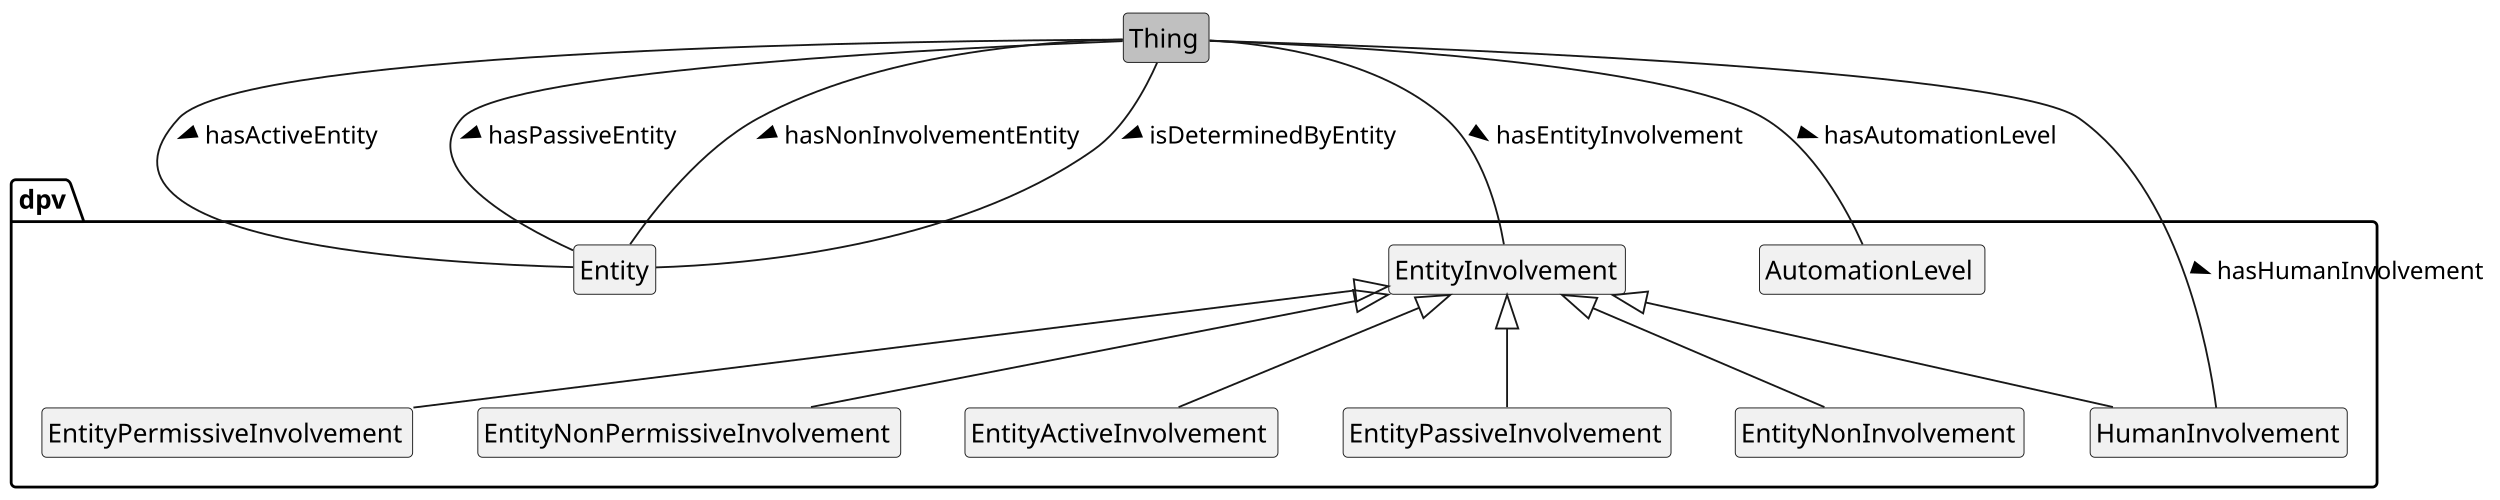
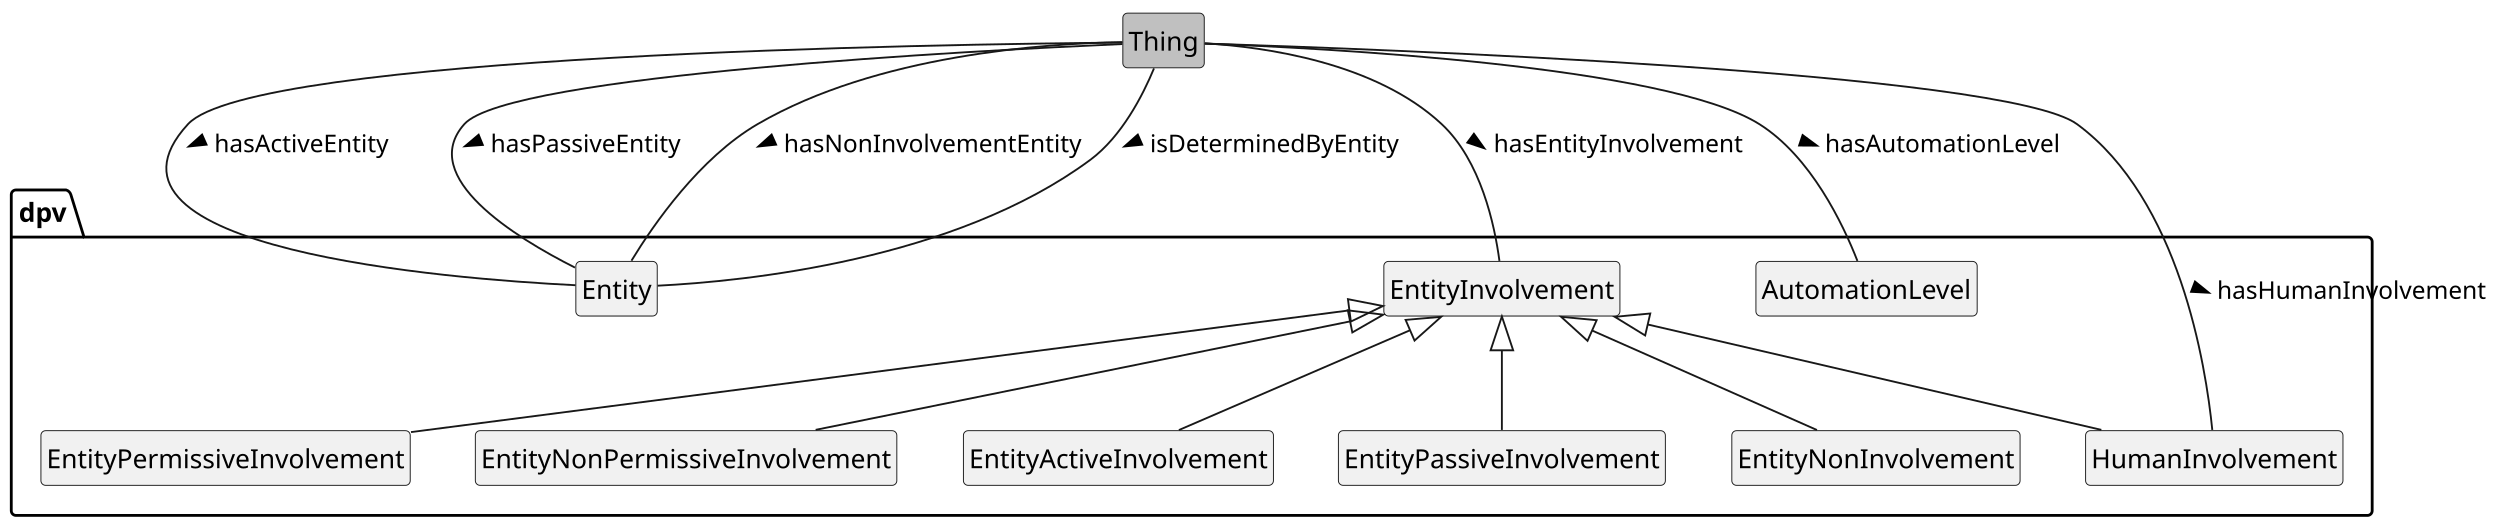
- <svg xmlns="http://www.w3.org/2000/svg" contentStyleType="text/css" height="268px" preserveAspectRatio="none" style="width:1342px;height:268px;background:#FFFFFF;" version="1.1" viewBox="0 0 1342 268" width="1342px" zoomAndPan="magnify">
+ <svg xmlns="http://www.w3.org/2000/svg" contentStyleType="text/css" data-diagram-type="CLASS" height="281px" preserveAspectRatio="none" style="width:1330px;height:281px;background:#FFFFFF;" version="1.1" viewBox="0 0 1330 281" width="1330px" zoomAndPan="magnify">
  <defs />
  <g>
-     <g id="cluster_dpv">
-       <path d="M8.5,96.48 L35.5,96.48 A3.75,3.75 0 0 1 38,98.98 L45,118.968 L1273.5,118.968 A2.5,2.5 0 0 1 1276,121.468 L1276,258.96 A2.5,2.5 0 0 1 1273.5,261.46 L8.5,261.46 A2.5,2.5 0 0 1 6,258.96 L6,98.98 A2.5,2.5 0 0 1 8.5,96.48 " fill="none" style="stroke:#000000;stroke-width:1.5;" />
-       <line style="stroke:#000000;stroke-width:1.5;" x1="6" x2="45" y1="118.968" y2="118.968" />
-       <text fill="#000000" font-family="sans-serif" font-size="14" font-weight="bold" lengthAdjust="spacing" textLength="26" x="10" y="112.015">dpv</text>
+     <g class="cluster" data-entity="dpv" data-source-line="5" data-uid="ent0003" id="cluster_dpv">
+       <path d="M8.5,101.06 L35.19,101.06 A3.75,3.75 0 0 1 37.69,103.56 L44.69,126.128 L1259.5,126.128 A2.5,2.5 0 0 1 1262,128.628 L1262,271.7 A2.5,2.5 0 0 1 1259.5,274.2 L8.5,274.2 A2.5,2.5 0 0 1 6,271.7 L6,103.56 A2.5,2.5 0 0 1 8.5,101.06" fill="none" style="stroke:#000000;stroke-width:1.5;" />
+       <line style="stroke:#000000;stroke-width:1.5;" x1="6" x2="44.69" y1="126.128" y2="126.128" />
+       <text fill="#000000" font-family="sans-serif" font-size="14" font-weight="bold" lengthAdjust="spacing" textLength="25.69" x="10" y="118.026">dpv</text>
    </g>
-     <g id="elem_Entity">
-       <rect codeLine="6" fill="#F1F1F1" height="26.488" id="Entity" rx="2.5" ry="2.5" style="stroke:#181818;stroke-width:0.5;" width="44" x="308" y="131.48" />
-       <text fill="#000000" font-family="sans-serif" font-size="14" lengthAdjust="spacing" textLength="38" x="311" y="150.015">Entity</text>
+     <g class="entity" data-entity="Entity" data-source-line="6" data-uid="ent0004" id="entity_Entity">
+       <rect fill="#F1F1F1" height="29.068" rx="2.5" ry="2.5" style="stroke:#181818;stroke-width:0.5;" width="43.296" x="306.35" y="139.06" />
+       <text fill="#000000" font-family="sans-serif" font-size="14" lengthAdjust="spacing" textLength="37.296" x="309.35" y="159.026">Entity</text>
    </g>
-     <g id="elem_EntityInvolvement">
-       <rect codeLine="7" fill="#F1F1F1" height="26.488" id="EntityInvolvement" rx="2.5" ry="2.5" style="stroke:#181818;stroke-width:0.5;" width="127" x="745.5" y="131.48" />
-       <text fill="#000000" font-family="sans-serif" font-size="14" lengthAdjust="spacing" textLength="121" x="748.5" y="150.015">EntityInvolvement</text>
+     <g class="entity" data-entity="EntityInvolvement" data-source-line="7" data-uid="ent0005" id="entity_EntityInvolvement">
+       <rect fill="#F1F1F1" height="29.068" rx="2.5" ry="2.5" style="stroke:#181818;stroke-width:0.5;" width="125.588" x="736.21" y="139.06" />
+       <text fill="#000000" font-family="sans-serif" font-size="14" lengthAdjust="spacing" textLength="119.588" x="739.21" y="159.026">EntityInvolvement</text>
    </g>
-     <g id="elem_EntityPermissiveInvolvement">
-       <rect codeLine="8" fill="#F1F1F1" height="26.488" id="EntityPermissiveInvolvement" rx="2.5" ry="2.5" style="stroke:#181818;stroke-width:0.5;" width="199" x="22.5" y="218.97" />
-       <text fill="#000000" font-family="sans-serif" font-size="14" lengthAdjust="spacing" textLength="193" x="25.5" y="237.505">EntityPermissiveInvolvement</text>
+     <g class="entity" data-entity="EntityPermissiveInvolvement" data-source-line="8" data-uid="ent0006" id="entity_EntityPermissiveInvolvement">
+       <rect fill="#F1F1F1" height="29.068" rx="2.5" ry="2.5" style="stroke:#181818;stroke-width:0.5;" width="196.469" x="21.77" y="229.13" />
+       <text fill="#000000" font-family="sans-serif" font-size="14" lengthAdjust="spacing" textLength="190.469" x="24.77" y="249.096">EntityPermissiveInvolvement</text>
    </g>
-     <g id="elem_EntityNonPermissiveInvolvement">
-       <rect codeLine="9" fill="#F1F1F1" height="26.488" id="EntityNonPermissiveInvolvement" rx="2.5" ry="2.5" style="stroke:#181818;stroke-width:0.5;" width="227" x="256.5" y="218.97" />
-       <text fill="#000000" font-family="sans-serif" font-size="14" lengthAdjust="spacing" textLength="221" x="259.5" y="237.505">EntityNonPermissiveInvolvement</text>
+     <g class="entity" data-entity="EntityNonPermissiveInvolvement" data-source-line="9" data-uid="ent0007" id="entity_EntityNonPermissiveInvolvement">
+       <rect fill="#F1F1F1" height="29.068" rx="2.5" ry="2.5" style="stroke:#181818;stroke-width:0.5;" width="224.231" x="252.88" y="229.13" />
+       <text fill="#000000" font-family="sans-serif" font-size="14" lengthAdjust="spacing" textLength="218.231" x="255.88" y="249.096">EntityNonPermissiveInvolvement</text>
    </g>
-     <g id="elem_EntityActiveInvolvement">
-       <rect codeLine="10" fill="#F1F1F1" height="26.488" id="EntityActiveInvolvement" rx="2.5" ry="2.5" style="stroke:#181818;stroke-width:0.5;" width="168" x="518" y="218.97" />
-       <text fill="#000000" font-family="sans-serif" font-size="14" lengthAdjust="spacing" textLength="162" x="521" y="237.505">EntityActiveInvolvement</text>
+     <g class="entity" data-entity="EntityActiveInvolvement" data-source-line="10" data-uid="ent0008" id="entity_EntityActiveInvolvement">
+       <rect fill="#F1F1F1" height="29.068" rx="2.5" ry="2.5" style="stroke:#181818;stroke-width:0.5;" width="164.927" x="512.54" y="229.13" />
+       <text fill="#000000" font-family="sans-serif" font-size="14" lengthAdjust="spacing" textLength="158.927" x="515.54" y="249.096">EntityActiveInvolvement</text>
    </g>
-     <g id="elem_EntityPassiveInvolvement">
-       <rect codeLine="11" fill="#F1F1F1" height="26.488" id="EntityPassiveInvolvement" rx="2.5" ry="2.5" style="stroke:#181818;stroke-width:0.5;" width="176" x="721" y="218.97" />
-       <text fill="#000000" font-family="sans-serif" font-size="14" lengthAdjust="spacing" textLength="170" x="724" y="237.505">EntityPassiveInvolvement</text>
+     <g class="entity" data-entity="EntityPassiveInvolvement" data-source-line="11" data-uid="ent0009" id="entity_EntityPassiveInvolvement">
+       <rect fill="#F1F1F1" height="29.068" rx="2.5" ry="2.5" style="stroke:#181818;stroke-width:0.5;" width="173.943" x="712.03" y="229.13" />
+       <text fill="#000000" font-family="sans-serif" font-size="14" lengthAdjust="spacing" textLength="167.943" x="715.03" y="249.096">EntityPassiveInvolvement</text>
    </g>
-     <g id="elem_EntityNonInvolvement">
-       <rect codeLine="12" fill="#F1F1F1" height="26.488" id="EntityNonInvolvement" rx="2.5" ry="2.5" style="stroke:#181818;stroke-width:0.5;" width="155" x="931.5" y="218.97" />
-       <text fill="#000000" font-family="sans-serif" font-size="14" lengthAdjust="spacing" textLength="149" x="934.5" y="237.505">EntityNonInvolvement</text>
+     <g class="entity" data-entity="EntityNonInvolvement" data-source-line="12" data-uid="ent0010" id="entity_EntityNonInvolvement">
+       <rect fill="#F1F1F1" height="29.068" rx="2.5" ry="2.5" style="stroke:#181818;stroke-width:0.5;" width="153.349" x="921.33" y="229.13" />
+       <text fill="#000000" font-family="sans-serif" font-size="14" lengthAdjust="spacing" textLength="147.349" x="924.33" y="249.096">EntityNonInvolvement</text>
    </g>
-     <g id="elem_HumanInvolvement">
-       <rect codeLine="13" fill="#F1F1F1" height="26.488" id="HumanInvolvement" rx="2.5" ry="2.5" style="stroke:#181818;stroke-width:0.5;" width="138" x="1122" y="218.97" />
-       <text fill="#000000" font-family="sans-serif" font-size="14" lengthAdjust="spacing" textLength="132" x="1125" y="237.505">HumanInvolvement</text>
+     <g class="entity" data-entity="HumanInvolvement" data-source-line="13" data-uid="ent0011" id="entity_HumanInvolvement">
+       <rect fill="#F1F1F1" height="29.068" rx="2.5" ry="2.5" style="stroke:#181818;stroke-width:0.5;" width="136.913" x="1109.54" y="229.13" />
+       <text fill="#000000" font-family="sans-serif" font-size="14" lengthAdjust="spacing" textLength="130.913" x="1112.54" y="249.096">HumanInvolvement</text>
    </g>
-     <g id="elem_AutomationLevel">
-       <rect codeLine="14" fill="#F1F1F1" height="26.488" id="AutomationLevel" rx="2.5" ry="2.5" style="stroke:#181818;stroke-width:0.5;" width="121" x="944.5" y="131.48" />
-       <text fill="#000000" font-family="sans-serif" font-size="14" lengthAdjust="spacing" textLength="115" x="947.5" y="150.015">AutomationLevel</text>
+     <g class="entity" data-entity="AutomationLevel" data-source-line="14" data-uid="ent0012" id="entity_AutomationLevel">
+       <rect fill="#F1F1F1" height="29.068" rx="2.5" ry="2.5" style="stroke:#181818;stroke-width:0.5;" width="117.706" x="934.15" y="139.06" />
+       <text fill="#000000" font-family="sans-serif" font-size="14" lengthAdjust="spacing" textLength="111.706" x="937.15" y="159.026">AutomationLevel</text>
    </g>
-     <g id="elem_Thing">
-       <rect codeLine="3" fill="#C0C0C0" height="26.488" id="Thing" rx="2.5" ry="2.5" style="stroke:#181818;stroke-width:0.5;" width="46" x="603" y="7" />
-       <text fill="#000000" font-family="sans-serif" font-size="14" lengthAdjust="spacing" textLength="40" x="606" y="25.535">Thing</text>
+     <g class="entity" data-entity="Thing" data-source-line="3" data-uid="ent0002" id="entity_Thing">
+       <rect fill="#C0C0C0" height="29.068" rx="2.5" ry="2.5" style="stroke:#181818;stroke-width:0.5;" width="43.31" x="597.35" y="7" />
+       <text fill="#000000" font-family="sans-serif" font-size="14" lengthAdjust="spacing" textLength="37.31" x="600.35" y="26.966">Thing</text>
    </g>
-     <g id="link_Thing_EntityInvolvement">
-       <path codeLine="18" d="M649.27,21.69 C681.57,23.54 740.04,31.46 776,63.48 C796.14,81.42 804.25,113.5 807.3,131.18 " fill="none" id="Thing-EntityInvolvement" style="stroke:#181818;stroke-width:1.0;" />
-       <polygon fill="#000000" points="798.11,74.983,792.349,67.416,789.001,72.247,798.11,74.983" style="stroke:#000000;stroke-width:1.0;" />
-       <text fill="#000000" font-family="sans-serif" font-size="13" lengthAdjust="spacing" textLength="135" x="803" y="77.048">hasEntityInvolvement</text>
+     <g class="link" data-entity-1="Thing" data-entity-2="EntityInvolvement" data-source-line="18" data-uid="lnk13" id="link_Thing_EntityInvolvement">
+       <path codeLine="18" d="M641.07,23.06 C672.91,25 731.77,33.16 767,66.06 C787.84,85.53 795.17,119.76 797.7,138.81" fill="none" id="Thing-EntityInvolvement" style="stroke:#181818;stroke-width:1;" />
+       <polygon fill="#000000" points="789.641,78.885,784.114,71.145,780.62,75.873,789.641,78.885" style="stroke:#000000;stroke-width:1;" />
+       <text fill="#000000" font-family="sans-serif" font-size="13" lengthAdjust="spacing" textLength="132.6" x="794.62" y="80.957">hasEntityInvolvement</text>
    </g>
-     <g id="link_EntityInvolvement_EntityPermissiveInvolvement">
-       <path codeLine="19" d="M727.428,155.882 C607.518,170.803 365.32,200.94 221.92,218.78 " fill="none" id="EntityInvolvement-backto-EntityPermissiveInvolvement" style="stroke:#181818;stroke-width:1.0;" />
-       <polygon fill="none" points="745.29,153.66,726.687,149.929,728.169,161.837,745.29,153.66" style="stroke:#181818;stroke-width:1.0;" />
+     <g class="link" data-entity-1="EntityInvolvement" data-entity-2="EntityPermissiveInvolvement" data-source-line="19" data-uid="lnk14" id="link_EntityInvolvement_EntityPermissiveInvolvement">
+       <path codeLine="19" d="M717.88,165.116 C599.2,180.516 360.24,211.51 218.65,229.87" fill="none" id="EntityInvolvement-backto-EntityPermissiveInvolvement" style="stroke:#181818;stroke-width:1;" />
+       <polygon fill="none" points="735.73,162.8,717.108,159.166,718.652,171.066,735.73,162.8" style="stroke:#181818;stroke-width:1;" />
    </g>
-     <g id="link_EntityInvolvement_EntityNonPermissiveInvolvement">
-       <path codeLine="20" d="M727.502,161.599 C644.742,177.709 518.83,202.23 435.34,218.49 " fill="none" id="EntityInvolvement-backto-EntityNonPermissiveInvolvement" style="stroke:#181818;stroke-width:1.0;" />
-       <polygon fill="none" points="745.17,158.16,726.355,155.71,728.648,167.489,745.17,158.16" style="stroke:#181818;stroke-width:1.0;" />
+     <g class="link" data-entity-1="EntityInvolvement" data-entity-2="EntityNonPermissiveInvolvement" data-source-line="20" data-uid="lnk15" id="link_EntityInvolvement_EntityNonPermissiveInvolvement">
+       <path codeLine="20" d="M718.25,170.981 C637.85,187.301 517.01,211.82 433.92,228.68" fill="none" id="EntityInvolvement-backto-EntityNonPermissiveInvolvement" style="stroke:#181818;stroke-width:1;" />
+       <polygon fill="none" points="735.89,167.4,717.056,165.101,719.443,176.861,735.89,167.4" style="stroke:#181818;stroke-width:1;" />
    </g>
-     <g id="link_EntityInvolvement_EntityActiveInvolvement">
-       <path codeLine="21" d="M761.822,165.209 C722.682,181.369 671.87,202.36 632.67,218.55 " fill="none" id="EntityInvolvement-backto-EntityActiveInvolvement" style="stroke:#181818;stroke-width:1.0;" />
-       <polygon fill="none" points="778.46,158.34,759.533,159.663,764.112,170.755,778.46,158.34" style="stroke:#181818;stroke-width:1.0;" />
+     <g class="link" data-entity-1="EntityInvolvement" data-entity-2="EntityActiveInvolvement" data-source-line="21" data-uid="lnk16" id="link_EntityInvolvement_EntityActiveInvolvement">
+       <path codeLine="21" d="M750.154,175.684 C711.954,192.174 665.31,212.31 627.17,228.78" fill="none" id="EntityInvolvement-backto-EntityActiveInvolvement" style="stroke:#181818;stroke-width:1;" />
+       <polygon fill="none" points="766.68,168.55,747.776,170.175,752.532,181.192,766.68,168.55" style="stroke:#181818;stroke-width:1;" />
    </g>
-     <g id="link_EntityInvolvement_EntityPassiveInvolvement">
-       <path codeLine="22" d="M809,176.34 C809,192.5 809,202.36 809,218.55 " fill="none" id="EntityInvolvement-backto-EntityPassiveInvolvement" style="stroke:#181818;stroke-width:1.0;" />
-       <polygon fill="none" points="809,158.34,803,176.34,815,176.34,809,158.34" style="stroke:#181818;stroke-width:1.0;" />
+     <g class="link" data-entity-1="EntityInvolvement" data-entity-2="EntityPassiveInvolvement" data-source-line="22" data-uid="lnk17" id="link_EntityInvolvement_EntityPassiveInvolvement">
+       <path codeLine="22" d="M799,186.36 C799,202.81 799,212.18 799,228.71" fill="none" id="EntityInvolvement-backto-EntityPassiveInvolvement" style="stroke:#181818;stroke-width:1;" />
+       <polygon fill="none" points="799,168.36,793,186.36,805,186.36,799,168.36" style="stroke:#181818;stroke-width:1;" />
    </g>
-     <g id="link_EntityInvolvement_EntityNonInvolvement">
-       <path codeLine="23" d="M855.062,165.414 C892.872,181.574 941.5,202.36 979.37,218.55 " fill="none" id="EntityInvolvement-backto-EntityNonInvolvement" style="stroke:#181818;stroke-width:1.0;" />
-       <polygon fill="none" points="838.51,158.34,852.704,170.931,857.42,159.897,838.51,158.34" style="stroke:#181818;stroke-width:1.0;" />
+     <g class="link" data-entity-1="EntityInvolvement" data-entity-2="EntityNonInvolvement" data-source-line="23" data-uid="lnk18" id="link_EntityInvolvement_EntityNonInvolvement">
+       <path codeLine="23" d="M846.99,175.835 C884.25,192.325 929.42,212.31 966.62,228.78" fill="none" id="EntityInvolvement-backto-EntityNonInvolvement" style="stroke:#181818;stroke-width:1;" />
+       <polygon fill="none" points="830.53,168.55,844.562,181.321,849.418,170.348,830.53,168.55" style="stroke:#181818;stroke-width:1;" />
    </g>
-     <g id="link_EntityInvolvement_HumanInvolvement">
-       <path codeLine="24" d="M883.345,162.363 C955.565,178.533 1062,202.35 1134.22,218.51 " fill="none" id="EntityInvolvement-backto-HumanInvolvement" style="stroke:#181818;stroke-width:1.0;" />
-       <polygon fill="none" points="865.78,158.43,882.034,168.218,884.656,156.508,865.78,158.43" style="stroke:#181818;stroke-width:1.0;" />
+     <g class="link" data-entity-1="EntityInvolvement" data-entity-2="HumanInvolvement" data-source-line="24" data-uid="lnk19" id="link_EntityInvolvement_HumanInvolvement">
+       <path codeLine="24" d="M876.583,172.625 C947.453,189.095 1047.04,212.23 1117.91,228.7" fill="none" id="EntityInvolvement-backto-HumanInvolvement" style="stroke:#181818;stroke-width:1;" />
+       <polygon fill="none" points="859.05,168.55,875.225,178.469,877.941,166.78,859.05,168.55" style="stroke:#181818;stroke-width:1;" />
    </g>
-     <g id="link_Thing_Entity">
-       <path codeLine="26" d="M602.61,21.28 C504.64,21.71 130.8,25.8 96,63.48 C33.79,130.85 238.1,141.66 307.65,143.4 " fill="none" id="Thing-Entity" style="stroke:#181818;stroke-width:1.0;" />
-       <polygon fill="#000000" points="96.38,74.048,105.862,73.303,103.613,67.873,96.38,74.048" style="stroke:#000000;stroke-width:1.0;" />
-       <text fill="#000000" font-family="sans-serif" font-size="13" lengthAdjust="spacing" textLength="97" x="110" y="77.048">hasActiveEntity</text>
+     <g class="link" data-entity-1="Thing" data-entity-2="Entity" data-source-line="26" data-uid="lnk20" id="link_Thing_Entity">
+       <path codeLine="26" d="M597.05,22.66 C502.62,23.46 134.12,28.96 100,66.06 C38.81,132.6 238.26,148.34 306.18,151.74" fill="none" id="Thing-Entity" style="stroke:#181818;stroke-width:1;" />
+       <polygon fill="#000000" points="100.43,77.941,109.889,76.959,107.505,71.586,100.43,77.941" style="stroke:#000000;stroke-width:1;" />
+       <text fill="#000000" font-family="sans-serif" font-size="13" lengthAdjust="spacing" textLength="92.716" x="114" y="80.957">hasActiveEntity</text>
    </g>
-     <g id="link_Thing_Entity">
-       <path codeLine="27" d="M602.67,22.08 C523.95,25.13 271.75,36.94 248,63.48 C223.77,90.58 275.76,119.82 307.61,134.38 " fill="none" id="Thing-Entity-1" style="stroke:#181818;stroke-width:1.0;" />
-       <polygon fill="#000000" points="248.327,73.914,257.826,73.443,255.735,67.95,248.327,73.914" style="stroke:#000000;stroke-width:1.0;" />
-       <text fill="#000000" font-family="sans-serif" font-size="13" lengthAdjust="spacing" textLength="104" x="262" y="77.048">hasPassiveEntity</text>
+     <g class="link" data-entity-1="Thing" data-entity-2="Entity" data-source-line="27" data-uid="lnk21" id="link_Thing_Entity">
+       <path codeLine="27" d="M597.1,23.43 C520.86,26.78 270.42,39.74 247,66.06 C221.97,94.2 274.11,126.33 305.89,142.36" fill="none" id="Thing-Entity-1" style="stroke:#181818;stroke-width:1;" />
+       <polygon fill="#000000" points="247.371,77.803,256.856,77.104,254.634,71.663,247.371,77.803" style="stroke:#000000;stroke-width:1;" />
+       <text fill="#000000" font-family="sans-serif" font-size="13" lengthAdjust="spacing" textLength="101.088" x="261" y="80.957">hasPassiveEntity</text>
    </g>
-     <g id="link_Thing_Entity">
-       <path codeLine="28" d="M602.72,21.2 C560.96,22.08 471.63,28.32 407,63.48 C376.47,80.09 350.81,113.02 338.26,131.1 " fill="none" id="Thing-Entity-2" style="stroke:#181818;stroke-width:1.0;" />
-       <polygon fill="#000000" points="407.383,74.054,416.863,73.297,414.608,67.869,407.383,74.054" style="stroke:#000000;stroke-width:1.0;" />
-       <text fill="#000000" font-family="sans-serif" font-size="13" lengthAdjust="spacing" textLength="161" x="421" y="77.048">hasNonInvolvementEntity</text>
+     <g class="link" data-entity-1="Thing" data-entity-2="Entity" data-source-line="28" data-uid="lnk22" id="link_Thing_Entity">
+       <path codeLine="28" d="M597.15,22.4 C556.23,23.08 466.45,29.07 403,66.06 C372.26,83.99 347.84,119.15 335.93,138.69" fill="none" id="Thing-Entity-2" style="stroke:#181818;stroke-width:1;" />
+       <polygon fill="#000000" points="403.432,77.947,412.891,76.953,410.5,71.583,403.432,77.947" style="stroke:#000000;stroke-width:1;" />
+       <text fill="#000000" font-family="sans-serif" font-size="13" lengthAdjust="spacing" textLength="158.379" x="417" y="80.957">hasNonInvolvementEntity</text>
    </g>
-     <g id="link_Thing_Entity">
-       <path codeLine="29" d="M621.12,33.69 C615.14,47.28 603.7,68.69 587,80.48 C512.69,132.97 399.59,142.1 352.15,143.54 " fill="none" id="Thing-Entity-3" style="stroke:#181818;stroke-width:1.0;" />
-       <polygon fill="#000000" points="603.371,74.026,612.856,73.327,610.634,67.885,603.371,74.026" style="stroke:#000000;stroke-width:1.0;" />
-       <text fill="#000000" font-family="sans-serif" font-size="13" lengthAdjust="spacing" textLength="134" x="617" y="77.048">isDeterminedByEntity</text>
+     <g class="link" data-entity-1="Thing" data-entity-2="Entity" data-source-line="29" data-uid="lnk23" id="link_Thing_Entity">
+       <path codeLine="29" d="M613.93,36.38 C607.99,50.69 596.76,72.65 580,85.06 C507.93,138.44 396.6,149.65 349.85,151.99" fill="none" id="Thing-Entity-3" style="stroke:#181818;stroke-width:1;" />
+       <polygon fill="#000000" points="598.2,77.918,607.664,76.983,605.307,71.599,598.2,77.918" style="stroke:#000000;stroke-width:1;" />
+       <text fill="#000000" font-family="sans-serif" font-size="13" lengthAdjust="spacing" textLength="132.379" x="611.78" y="80.957">isDeterminedByEntity</text>
    </g>
-     <g id="link_Thing_HumanInvolvement">
-       <path codeLine="31" d="M649.44,21.88 C741.84,24.58 1077.64,36.21 1116,63.48 C1169.55,101.57 1185.48,186.97 1189.66,218.88 " fill="none" id="Thing-HumanInvolvement" style="stroke:#181818;stroke-width:1.0;" />
-       <polygon fill="#000000" points="1185.697,146.598,1178.207,140.738,1176.193,146.261,1185.697,146.598" style="stroke:#000000;stroke-width:1.0;" />
-       <text fill="#000000" font-family="sans-serif" font-size="13" lengthAdjust="spacing" textLength="144" x="1190" y="149.798">hasHumanInvolvement</text>
+     <g class="link" data-entity-1="Thing" data-entity-2="HumanInvolvement" data-source-line="31" data-uid="lnk24" id="link_Thing_HumanInvolvement">
+       <path codeLine="31" d="M641.04,23.17 C730.98,25.98 1067.21,38.27 1105,66.06 C1159.52,106.16 1173.51,194.5 1176.94,228.73" fill="none" id="Thing-HumanInvolvement" style="stroke:#181818;stroke-width:1;" />
+       <polygon fill="#000000" points="1175.128,155.744,1167.736,149.76,1165.631,155.248,1175.128,155.744" style="stroke:#000000;stroke-width:1;" />
+       <text fill="#000000" font-family="sans-serif" font-size="13" lengthAdjust="spacing" textLength="143.117" x="1179.46" y="158.997">hasHumanInvolvement</text>
    </g>
-     <g id="link_Thing_AutomationLevel">
-       <path codeLine="32" d="M649.39,21.95 C714.52,24.28 896.56,33.39 947,63.48 C973.72,79.42 991.65,112.94 999.86,131.21 " fill="none" id="Thing-AutomationLevel" style="stroke:#181818;stroke-width:1.0;" />
-       <polygon fill="#000000" points="974.773,73.623,967.013,68.126,965.264,73.737,974.773,73.623" style="stroke:#000000;stroke-width:1.0;" />
-       <text fill="#000000" font-family="sans-serif" font-size="13" lengthAdjust="spacing" textLength="128" x="979" y="77.048">hasAutomationLevel</text>
+     <g class="link" data-entity-1="Thing" data-entity-2="AutomationLevel" data-source-line="32" data-uid="lnk25" id="link_Thing_AutomationLevel">
+       <path codeLine="32" d="M640.79,23.21 C704.09,25.55 886.54,34.89 936,66.06 C963.39,83.33 980.44,119.1 988.15,138.81" fill="none" id="Thing-AutomationLevel" style="stroke:#181818;stroke-width:1;" />
+       <polygon fill="#000000" points="966.634,77.492,958.98,71.847,957.124,77.424,966.634,77.492" style="stroke:#000000;stroke-width:1;" />
+       <text fill="#000000" font-family="sans-serif" font-size="13" lengthAdjust="spacing" textLength="125.281" x="970.89" y="80.957">hasAutomationLevel</text>
    </g>
  </g>
</svg>
